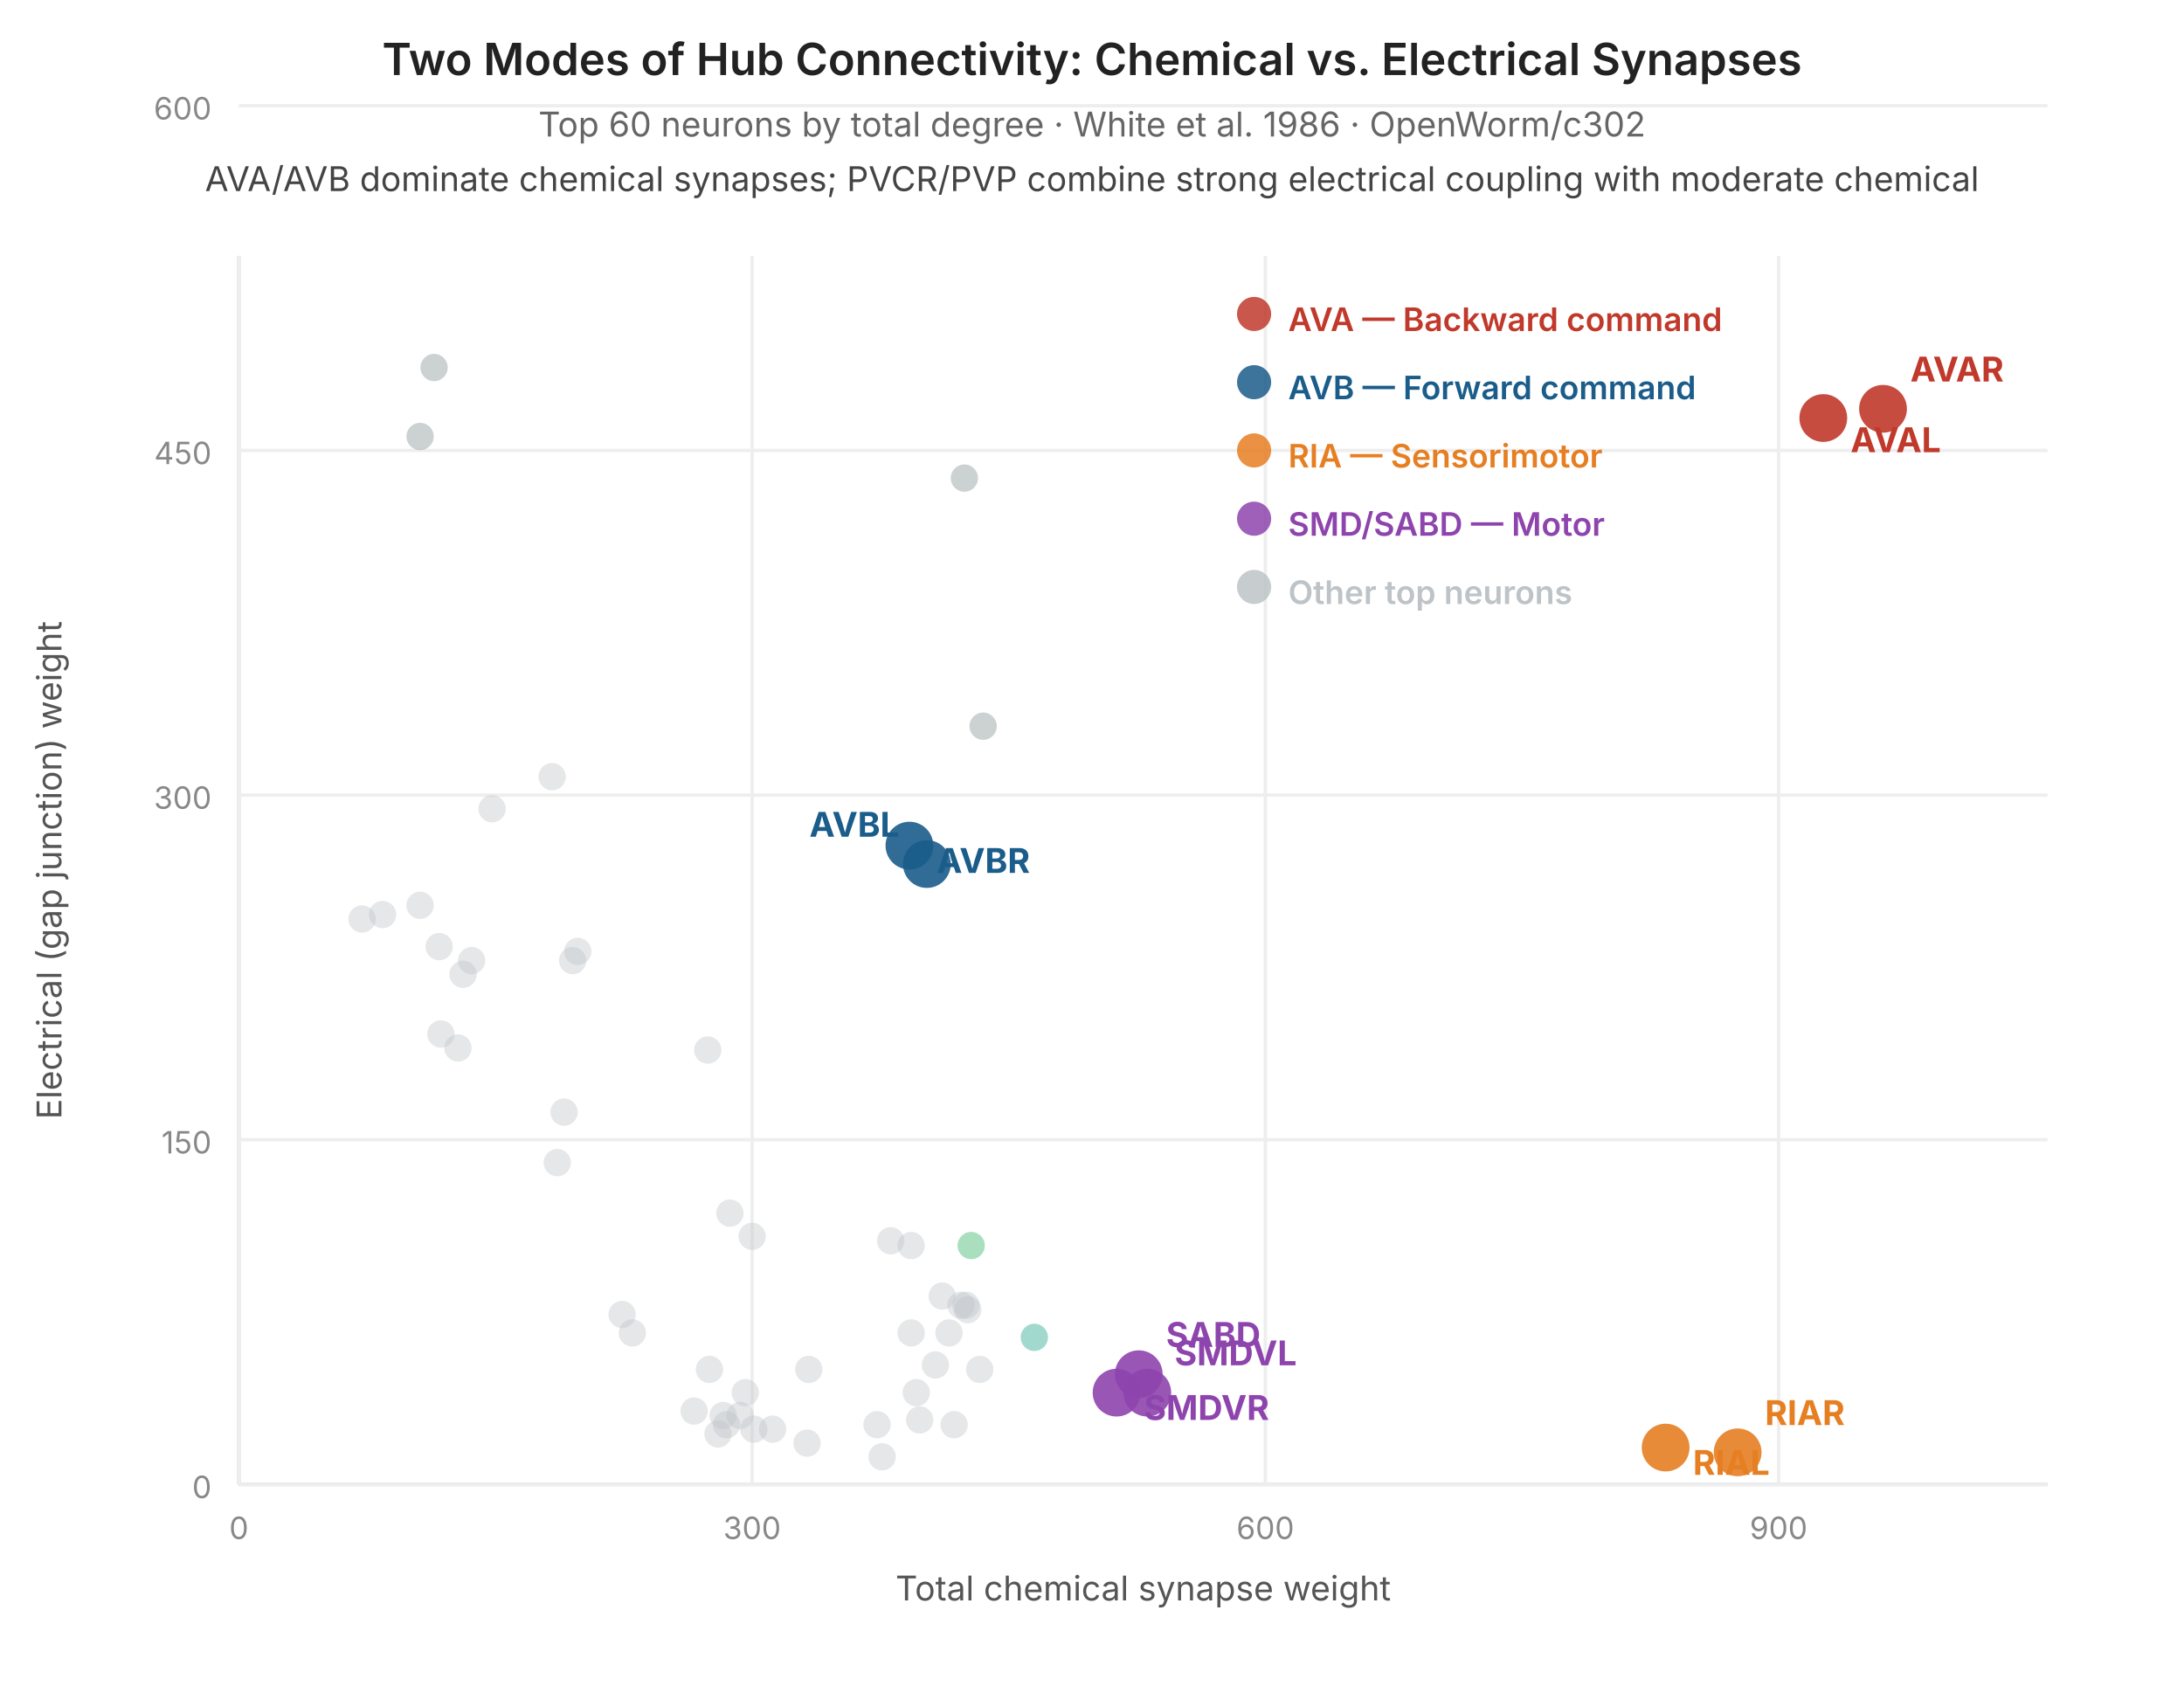
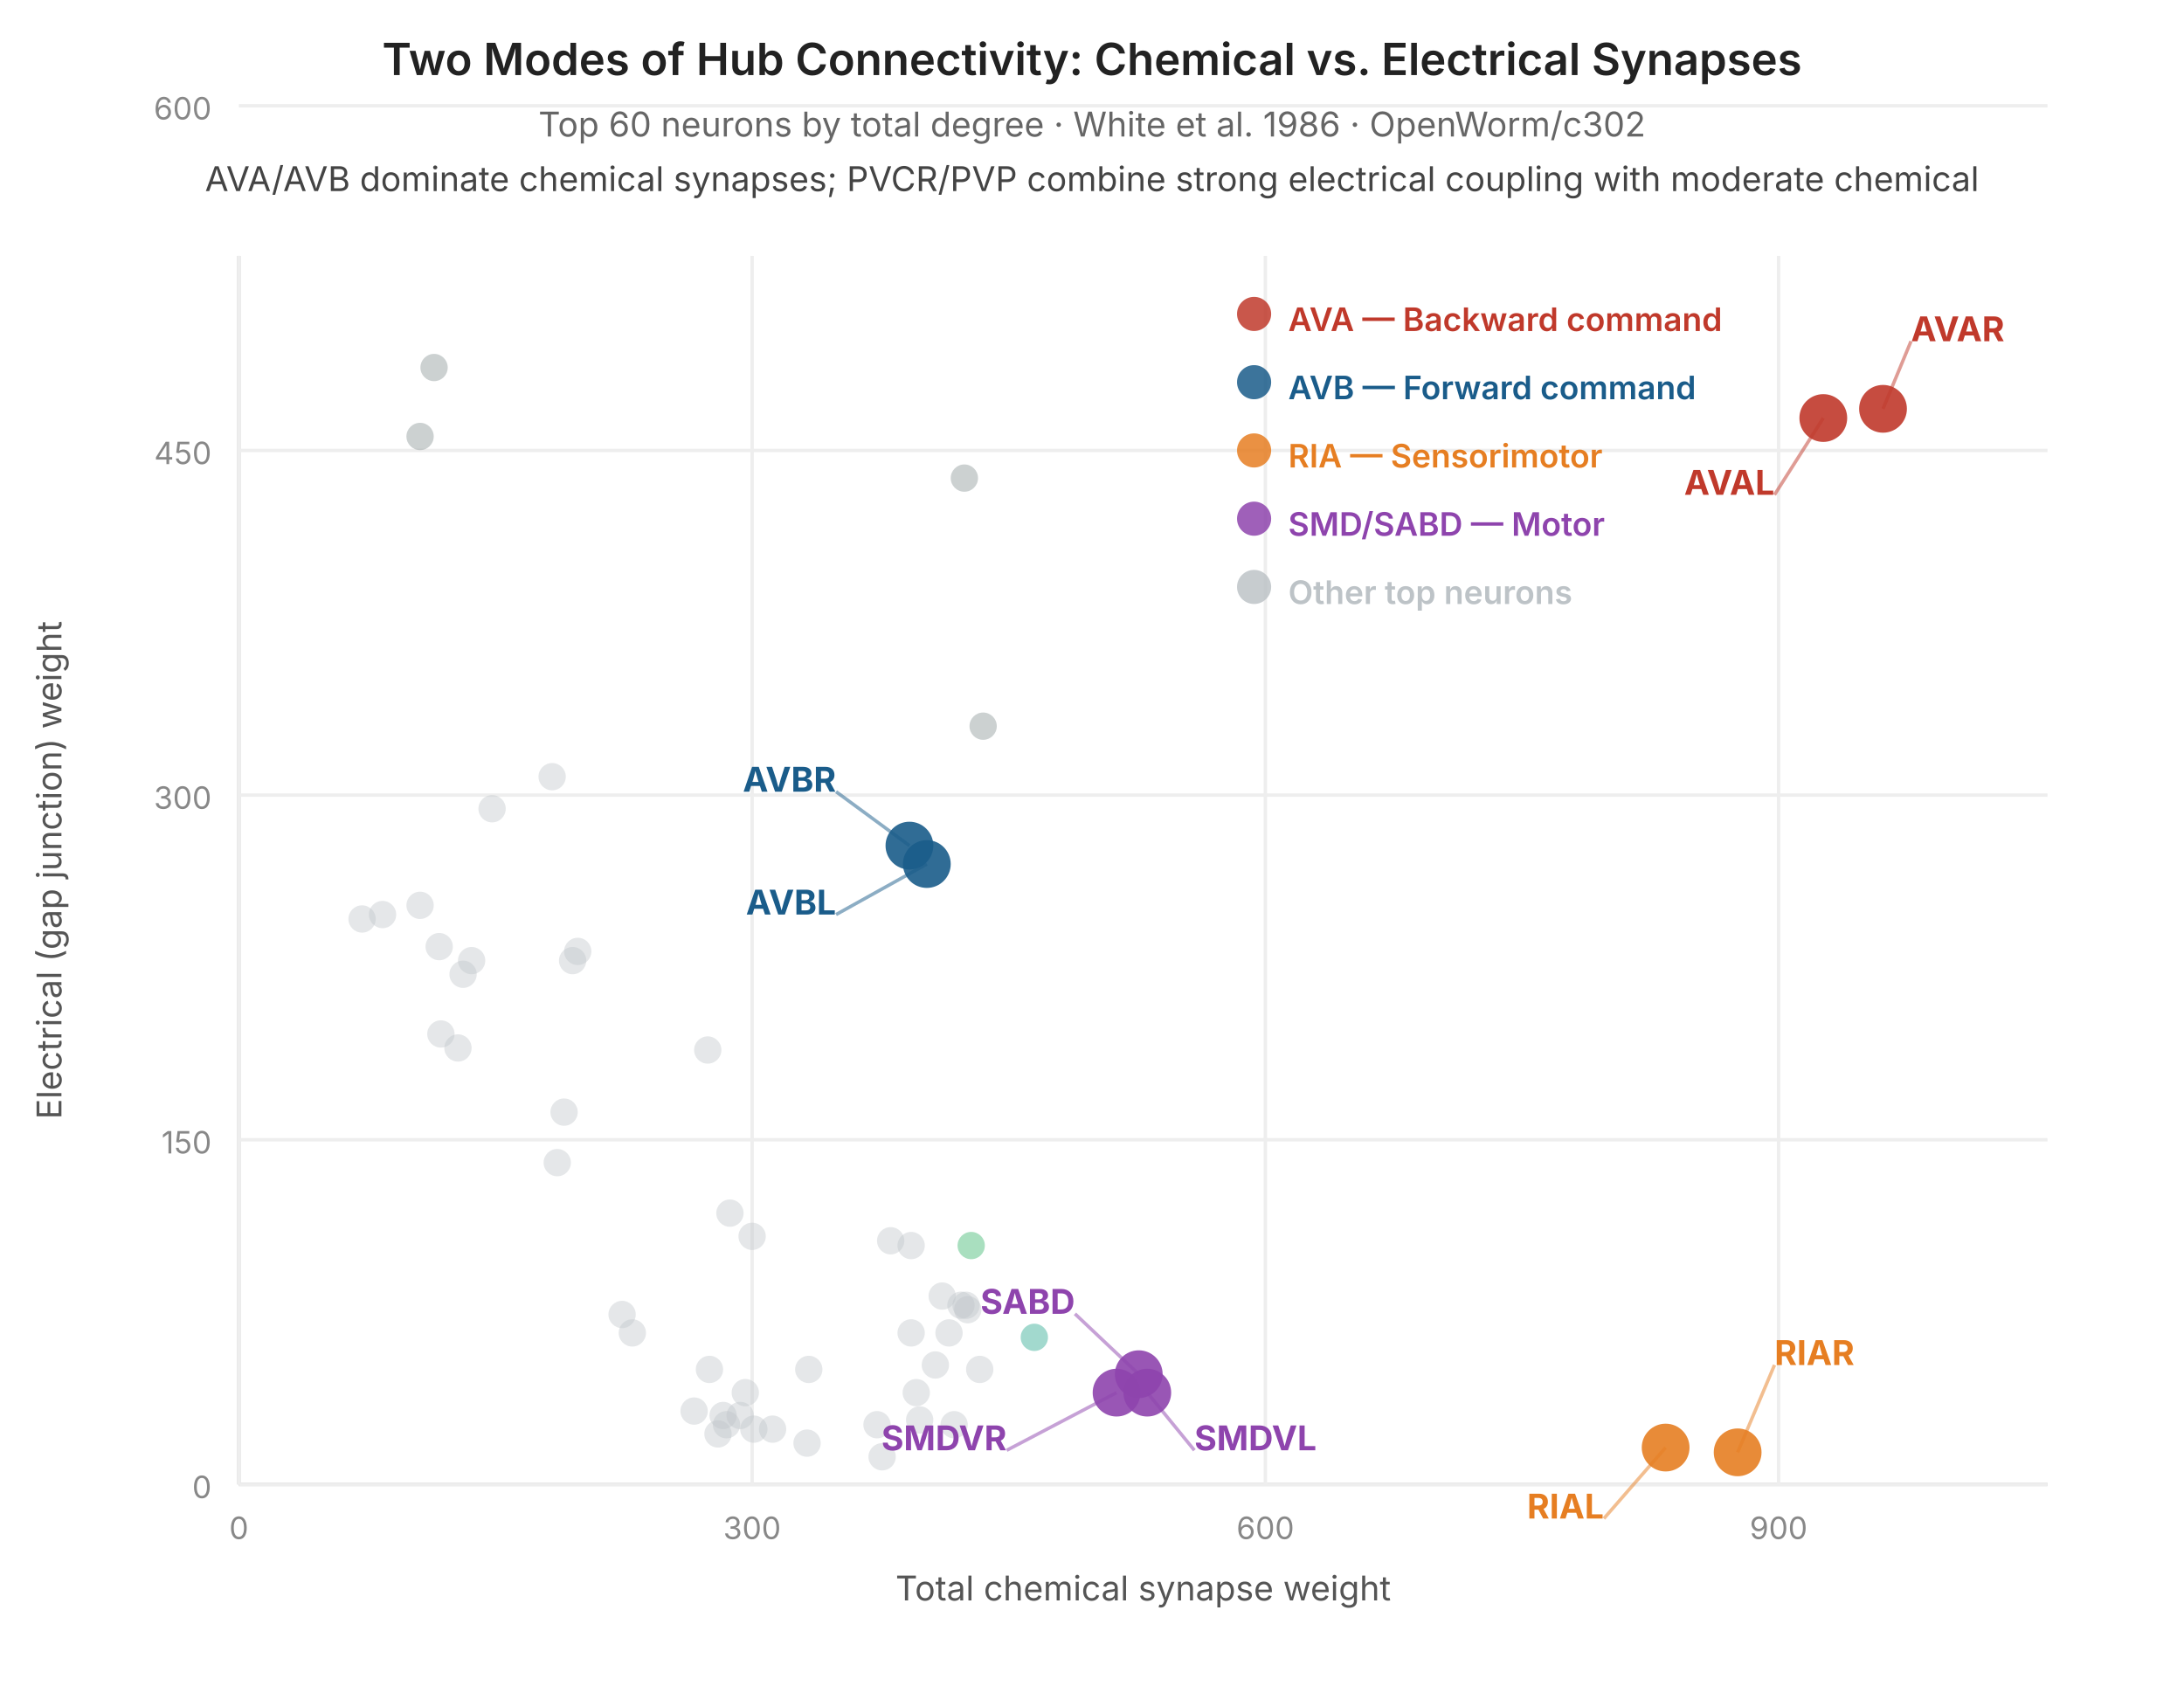
<svg xmlns="http://www.w3.org/2000/svg" viewBox="0 0 640 500" style="font-family:-apple-system,system-ui,sans-serif;background:white;">
  <text x="320" y="22" text-anchor="middle" font-size="13" font-weight="600" fill="#222">
    Two Modes of Hub Connectivity: Chemical vs. Electrical Synapses
  </text>
  <text x="320" y="40" text-anchor="middle" font-size="10" fill="#666">
    Top 60 neurons by total degree · White et al. 1986 · OpenWorm/c302
  </text>
  <text x="320" y="56" text-anchor="middle" font-size="10" fill="#444">
    AVA/AVB dominate chemical synapses; PVCR/PVP combine strong electrical coupling with moderate chemical
  </text>
  <line x1="70" y1="75" x2="70" y2="435" stroke="#ccc" stroke-width="1" />
  <line x1="70" y1="435" x2="600" y2="435" stroke="#ccc" stroke-width="1" />
  <line x1="70.0" y1="75" x2="70.0" y2="435" stroke="#eee" stroke-width="1" />
  <text x="70.0" y="451" text-anchor="middle" font-size="9" fill="#888">0</text>
  <line x1="220.4" y1="75" x2="220.4" y2="435" stroke="#eee" stroke-width="1" />
  <text x="220.4" y="451" text-anchor="middle" font-size="9" fill="#888">300</text>
  <line x1="370.8" y1="75" x2="370.8" y2="435" stroke="#eee" stroke-width="1" />
  <text x="370.8" y="451" text-anchor="middle" font-size="9" fill="#888">600</text>
  <line x1="521.2" y1="75" x2="521.2" y2="435" stroke="#eee" stroke-width="1" />
  <text x="521.2" y="451" text-anchor="middle" font-size="9" fill="#888">900</text>
  <line x1="70" y1="435.0" x2="600" y2="435.0" stroke="#eee" stroke-width="1" />
  <text x="62" y="439.0" text-anchor="end" font-size="9" fill="#888">0</text>
  <line x1="70" y1="334.0" x2="600" y2="334.0" stroke="#eee" stroke-width="1" />
  <text x="62" y="338.0" text-anchor="end" font-size="9" fill="#888">150</text>
  <line x1="70" y1="233.0" x2="600" y2="233.0" stroke="#eee" stroke-width="1" />
  <text x="62" y="237.0" text-anchor="end" font-size="9" fill="#888">300</text>
  <line x1="70" y1="132.0" x2="600" y2="132.0" stroke="#eee" stroke-width="1" />
  <text x="62" y="136.0" text-anchor="end" font-size="9" fill="#888">450</text>
  <line x1="70" y1="31.0" x2="600" y2="31.0" stroke="#eee" stroke-width="1" />
  <text x="62" y="35.0" text-anchor="end" font-size="9" fill="#888">600</text>
  <text x="335" y="469" text-anchor="middle" font-size="10" fill="#555">Total chemical synapse weight</text>
  <text transform="rotate(-90,18,255)" x="18" y="255" text-anchor="middle" font-size="10" fill="#555">Electrical (gap junction) weight</text>
  <circle cx="551.8" cy="119.8" r="7" fill="#c0392b" opacity="0.9" />
  <circle cx="534.3" cy="122.5" r="7" fill="#c0392b" opacity="0.9" />
  <circle cx="509.2" cy="425.6" r="7" fill="#e67e22" opacity="0.9" />
  <circle cx="282.6" cy="140.1" r="4" fill="#7f8c8d" opacity="0.4" />
  <circle cx="488.1" cy="424.2" r="7" fill="#e67e22" opacity="0.9" />
  <circle cx="288.1" cy="212.8" r="4" fill="#7f8c8d" opacity="0.4" />
  <circle cx="271.6" cy="253.2" r="7" fill="#1a5c8a" opacity="0.9" />
  <circle cx="266.5" cy="247.8" r="7" fill="#1a5c8a" opacity="0.9" />
  <circle cx="127.2" cy="107.7" r="4" fill="#7f8c8d" opacity="0.4" />
  <circle cx="333.7" cy="402.7" r="7" fill="#8e44ad" opacity="0.9" />
  <circle cx="336.2" cy="408.1" r="7" fill="#8e44ad" opacity="0.9" />
  <circle cx="123.1" cy="127.9" r="4" fill="#7f8c8d" opacity="0.4" />
  <circle cx="327.2" cy="408.1" r="7" fill="#8e44ad" opacity="0.9" />
  <circle cx="284.6" cy="365.0" r="4" fill="#27ae60" opacity="0.4" />
  <circle cx="303.1" cy="391.9" r="4" fill="#16a085" opacity="0.4" />
  <circle cx="283.1" cy="382.5" r="4" fill="#bdc3c7" opacity="0.4" />
  <circle cx="283.6" cy="383.8" r="4" fill="#bdc3c7" opacity="0.4" />
  <circle cx="281.6" cy="382.5" r="4" fill="#bdc3c7" opacity="0.4" />
  <circle cx="267.0" cy="365.0" r="4" fill="#bdc3c7" opacity="0.4" />
  <circle cx="276.1" cy="379.8" r="4" fill="#bdc3c7" opacity="0.4" />
  <circle cx="161.8" cy="227.6" r="4" fill="#bdc3c7" opacity="0.4" />
  <circle cx="261.0" cy="363.6" r="4" fill="#bdc3c7" opacity="0.4" />
  <circle cx="287.1" cy="401.3" r="4" fill="#bdc3c7" opacity="0.4" />
  <circle cx="278.1" cy="390.6" r="4" fill="#bdc3c7" opacity="0.4" />
  <circle cx="207.4" cy="307.7" r="4" fill="#bdc3c7" opacity="0.4" />
  <circle cx="274.1" cy="400.0" r="4" fill="#bdc3c7" opacity="0.4" />
  <circle cx="267.0" cy="390.6" r="4" fill="#bdc3c7" opacity="0.4" />
  <circle cx="279.6" cy="417.5" r="4" fill="#bdc3c7" opacity="0.4" />
  <circle cx="144.2" cy="237.0" r="4" fill="#bdc3c7" opacity="0.4" />
  <circle cx="268.5" cy="408.1" r="4" fill="#bdc3c7" opacity="0.4" />
  <circle cx="169.3" cy="278.8" r="4" fill="#bdc3c7" opacity="0.4" />
  <circle cx="269.5" cy="416.1" r="4" fill="#bdc3c7" opacity="0.4" />
  <circle cx="167.8" cy="281.5" r="4" fill="#bdc3c7" opacity="0.4" />
  <circle cx="220.4" cy="362.3" r="4" fill="#bdc3c7" opacity="0.4" />
  <circle cx="213.9" cy="355.5" r="4" fill="#bdc3c7" opacity="0.4" />
  <circle cx="257.0" cy="417.5" r="4" fill="#bdc3c7" opacity="0.4" />
  <circle cx="258.5" cy="426.9" r="4" fill="#bdc3c7" opacity="0.4" />
  <circle cx="237.0" cy="401.3" r="4" fill="#bdc3c7" opacity="0.4" />
  <circle cx="138.2" cy="281.5" r="4" fill="#bdc3c7" opacity="0.4" />
  <circle cx="123.1" cy="265.3" r="4" fill="#bdc3c7" opacity="0.4" />
  <circle cx="135.7" cy="285.5" r="4" fill="#bdc3c7" opacity="0.4" />
  <circle cx="165.3" cy="325.9" r="4" fill="#bdc3c7" opacity="0.4" />
  <circle cx="128.7" cy="277.4" r="4" fill="#bdc3c7" opacity="0.4" />
  <circle cx="236.5" cy="422.9" r="4" fill="#bdc3c7" opacity="0.4" />
  <circle cx="226.4" cy="418.8" r="4" fill="#bdc3c7" opacity="0.4" />
  <circle cx="218.4" cy="408.1" r="4" fill="#bdc3c7" opacity="0.4" />
  <circle cx="112.1" cy="268.0" r="4" fill="#bdc3c7" opacity="0.4" />
  <circle cx="163.3" cy="340.7" r="4" fill="#bdc3c7" opacity="0.4" />
  <circle cx="207.9" cy="401.3" r="4" fill="#bdc3c7" opacity="0.4" />
  <circle cx="220.9" cy="418.8" r="4" fill="#bdc3c7" opacity="0.4" />
  <circle cx="216.9" cy="414.8" r="4" fill="#bdc3c7" opacity="0.4" />
  <circle cx="106.1" cy="269.3" r="4" fill="#bdc3c7" opacity="0.4" />
  <circle cx="134.2" cy="307.1" r="4" fill="#bdc3c7" opacity="0.4" />
  <circle cx="129.2" cy="303.0" r="4" fill="#bdc3c7" opacity="0.4" />
  <circle cx="211.9" cy="414.8" r="4" fill="#bdc3c7" opacity="0.4" />
  <circle cx="212.9" cy="417.5" r="4" fill="#bdc3c7" opacity="0.4" />
  <circle cx="210.4" cy="420.2" r="4" fill="#bdc3c7" opacity="0.4" />
  <circle cx="203.4" cy="413.5" r="4" fill="#bdc3c7" opacity="0.4" />
  <circle cx="182.3" cy="385.2" r="4" fill="#bdc3c7" opacity="0.4" />
  <circle cx="185.3" cy="390.6" r="4" fill="#bdc3c7" opacity="0.4" />
-   <text x="559.8" y="111.8" font-size="10" fill="#c0392b" font-weight="700" text-anchor="start">AVAR</text>
-   <text x="542.3" y="132.5" font-size="10" fill="#c0392b" font-weight="700" text-anchor="start">AVAL</text>
-   <text x="517.2" y="417.6" font-size="10" fill="#e67e22" font-weight="700" text-anchor="start">RIAR</text>
-   <text x="496.1" y="432.2" font-size="10" fill="#e67e22" font-weight="700" text-anchor="start">RIAL</text>
-   <text x="263.6" y="245.2" font-size="10" fill="#1a5c8a" font-weight="700" text-anchor="end">AVBL</text>
-   <text x="274.5" y="255.8" font-size="10" fill="#1a5c8a" font-weight="700" text-anchor="start">AVBR</text>
-   <text x="341.7" y="394.7" font-size="10" fill="#8e44ad" font-weight="700" text-anchor="start">SABD</text>
-   <text x="344.2" y="400.1" font-size="10" fill="#8e44ad" font-weight="700" text-anchor="start">SMDVL</text>
-   <text x="335.2" y="416.1" font-size="10" fill="#8e44ad" font-weight="700" text-anchor="start">SMDVR</text>
+   <line x1="551.8" y1="119.8" x2="560.0" y2="100.0" stroke="#c0392b" stroke-width="1" opacity="0.5" />
+   <text x="560" y="100" font-size="10" fill="#c0392b" font-weight="700" text-anchor="start">AVAR</text>
+   <line x1="534.3" y1="122.5" x2="520.0" y2="145.0" stroke="#c0392b" stroke-width="1" opacity="0.5" />
+   <text x="520" y="145" font-size="10" fill="#c0392b" font-weight="700" text-anchor="end">AVAL</text>
+   <line x1="509.2" y1="425.6" x2="520.0" y2="400.0" stroke="#e67e22" stroke-width="1" opacity="0.5" />
+   <text x="520" y="400" font-size="10" fill="#e67e22" font-weight="700" text-anchor="start">RIAR</text>
+   <line x1="488.1" y1="424.2" x2="470.0" y2="445.0" stroke="#e67e22" stroke-width="1" opacity="0.5" />
+   <text x="470" y="445" font-size="10" fill="#e67e22" font-weight="700" text-anchor="end">RIAL</text>
+   <line x1="266.5" y1="247.8" x2="245.0" y2="232.0" stroke="#1a5c8a" stroke-width="1" opacity="0.5" />
+   <text x="245" y="232" font-size="10" fill="#1a5c8a" font-weight="700" text-anchor="end">AVBR</text>
+   <line x1="271.6" y1="253.2" x2="245.0" y2="268.0" stroke="#1a5c8a" stroke-width="1" opacity="0.5" />
+   <text x="245" y="268" font-size="10" fill="#1a5c8a" font-weight="700" text-anchor="end">AVBL</text>
+   <line x1="333.7" y1="402.7" x2="315.0" y2="385.0" stroke="#8e44ad" stroke-width="1" opacity="0.5" />
+   <text x="315" y="385" font-size="10" fill="#8e44ad" font-weight="700" text-anchor="end">SABD</text>
+   <line x1="336.2" y1="408.1" x2="350.0" y2="425.0" stroke="#8e44ad" stroke-width="1" opacity="0.5" />
+   <text x="350" y="425" font-size="10" fill="#8e44ad" font-weight="700" text-anchor="start">SMDVL</text>
+   <line x1="327.2" y1="408.1" x2="295.0" y2="425.0" stroke="#8e44ad" stroke-width="1" opacity="0.5" />
+   <text x="295" y="425" font-size="10" fill="#8e44ad" font-weight="700" text-anchor="end">SMDVR</text>
  <circle cx="367.5" cy="92" r="5" fill="#c0392b" opacity="0.85" />
  <text x="377.5" y="97" font-size="9.5" fill="#c0392b" font-weight="600">AVA — Backward command</text>
  <circle cx="367.5" cy="112" r="5" fill="#1a5c8a" opacity="0.85" />
  <text x="377.5" y="117" font-size="9.5" fill="#1a5c8a" font-weight="600">AVB — Forward command</text>
  <circle cx="367.5" cy="132" r="5" fill="#e67e22" opacity="0.85" />
  <text x="377.5" y="137" font-size="9.5" fill="#e67e22" font-weight="600">RIA — Sensorimotor</text>
  <circle cx="367.5" cy="152" r="5" fill="#8e44ad" opacity="0.85" />
  <text x="377.5" y="157" font-size="9.5" fill="#8e44ad" font-weight="600">SMD/SABD — Motor</text>
  <circle cx="367.5" cy="172" r="5" fill="#bdc3c7" opacity="0.85" />
  <text x="377.5" y="177" font-size="9.5" fill="#bdc3c7" font-weight="600">Other top neurons</text>
</svg>
